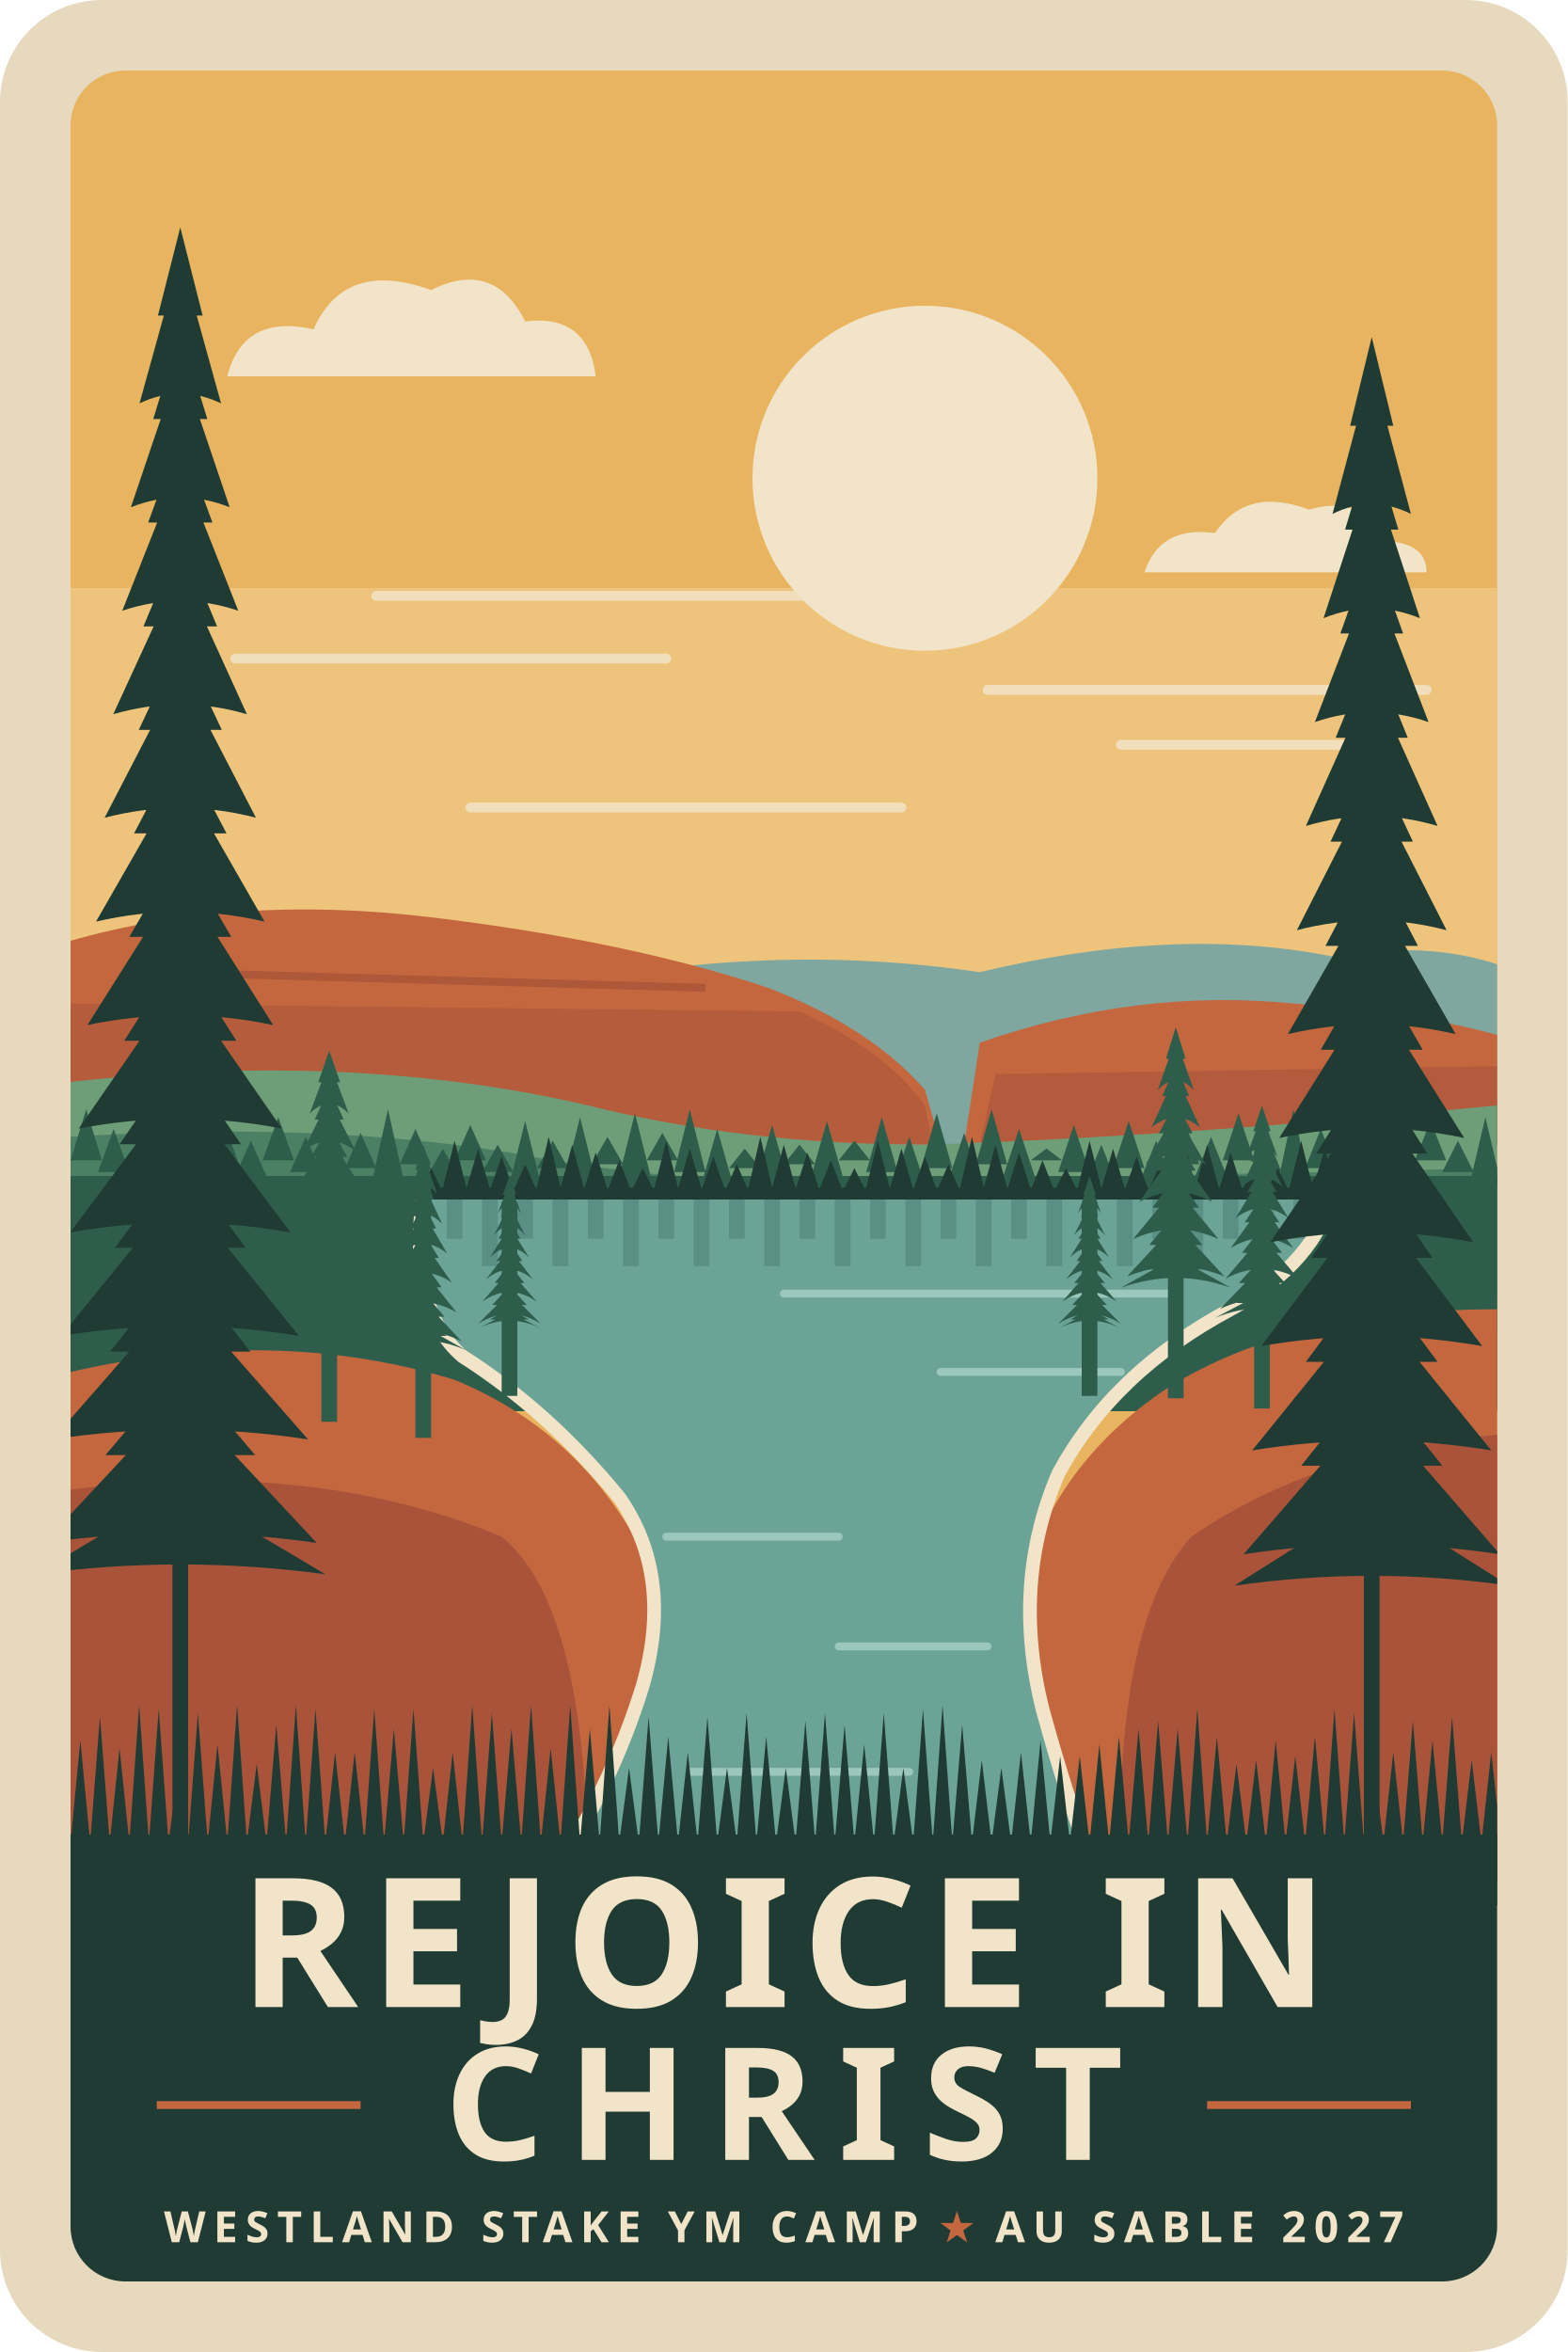
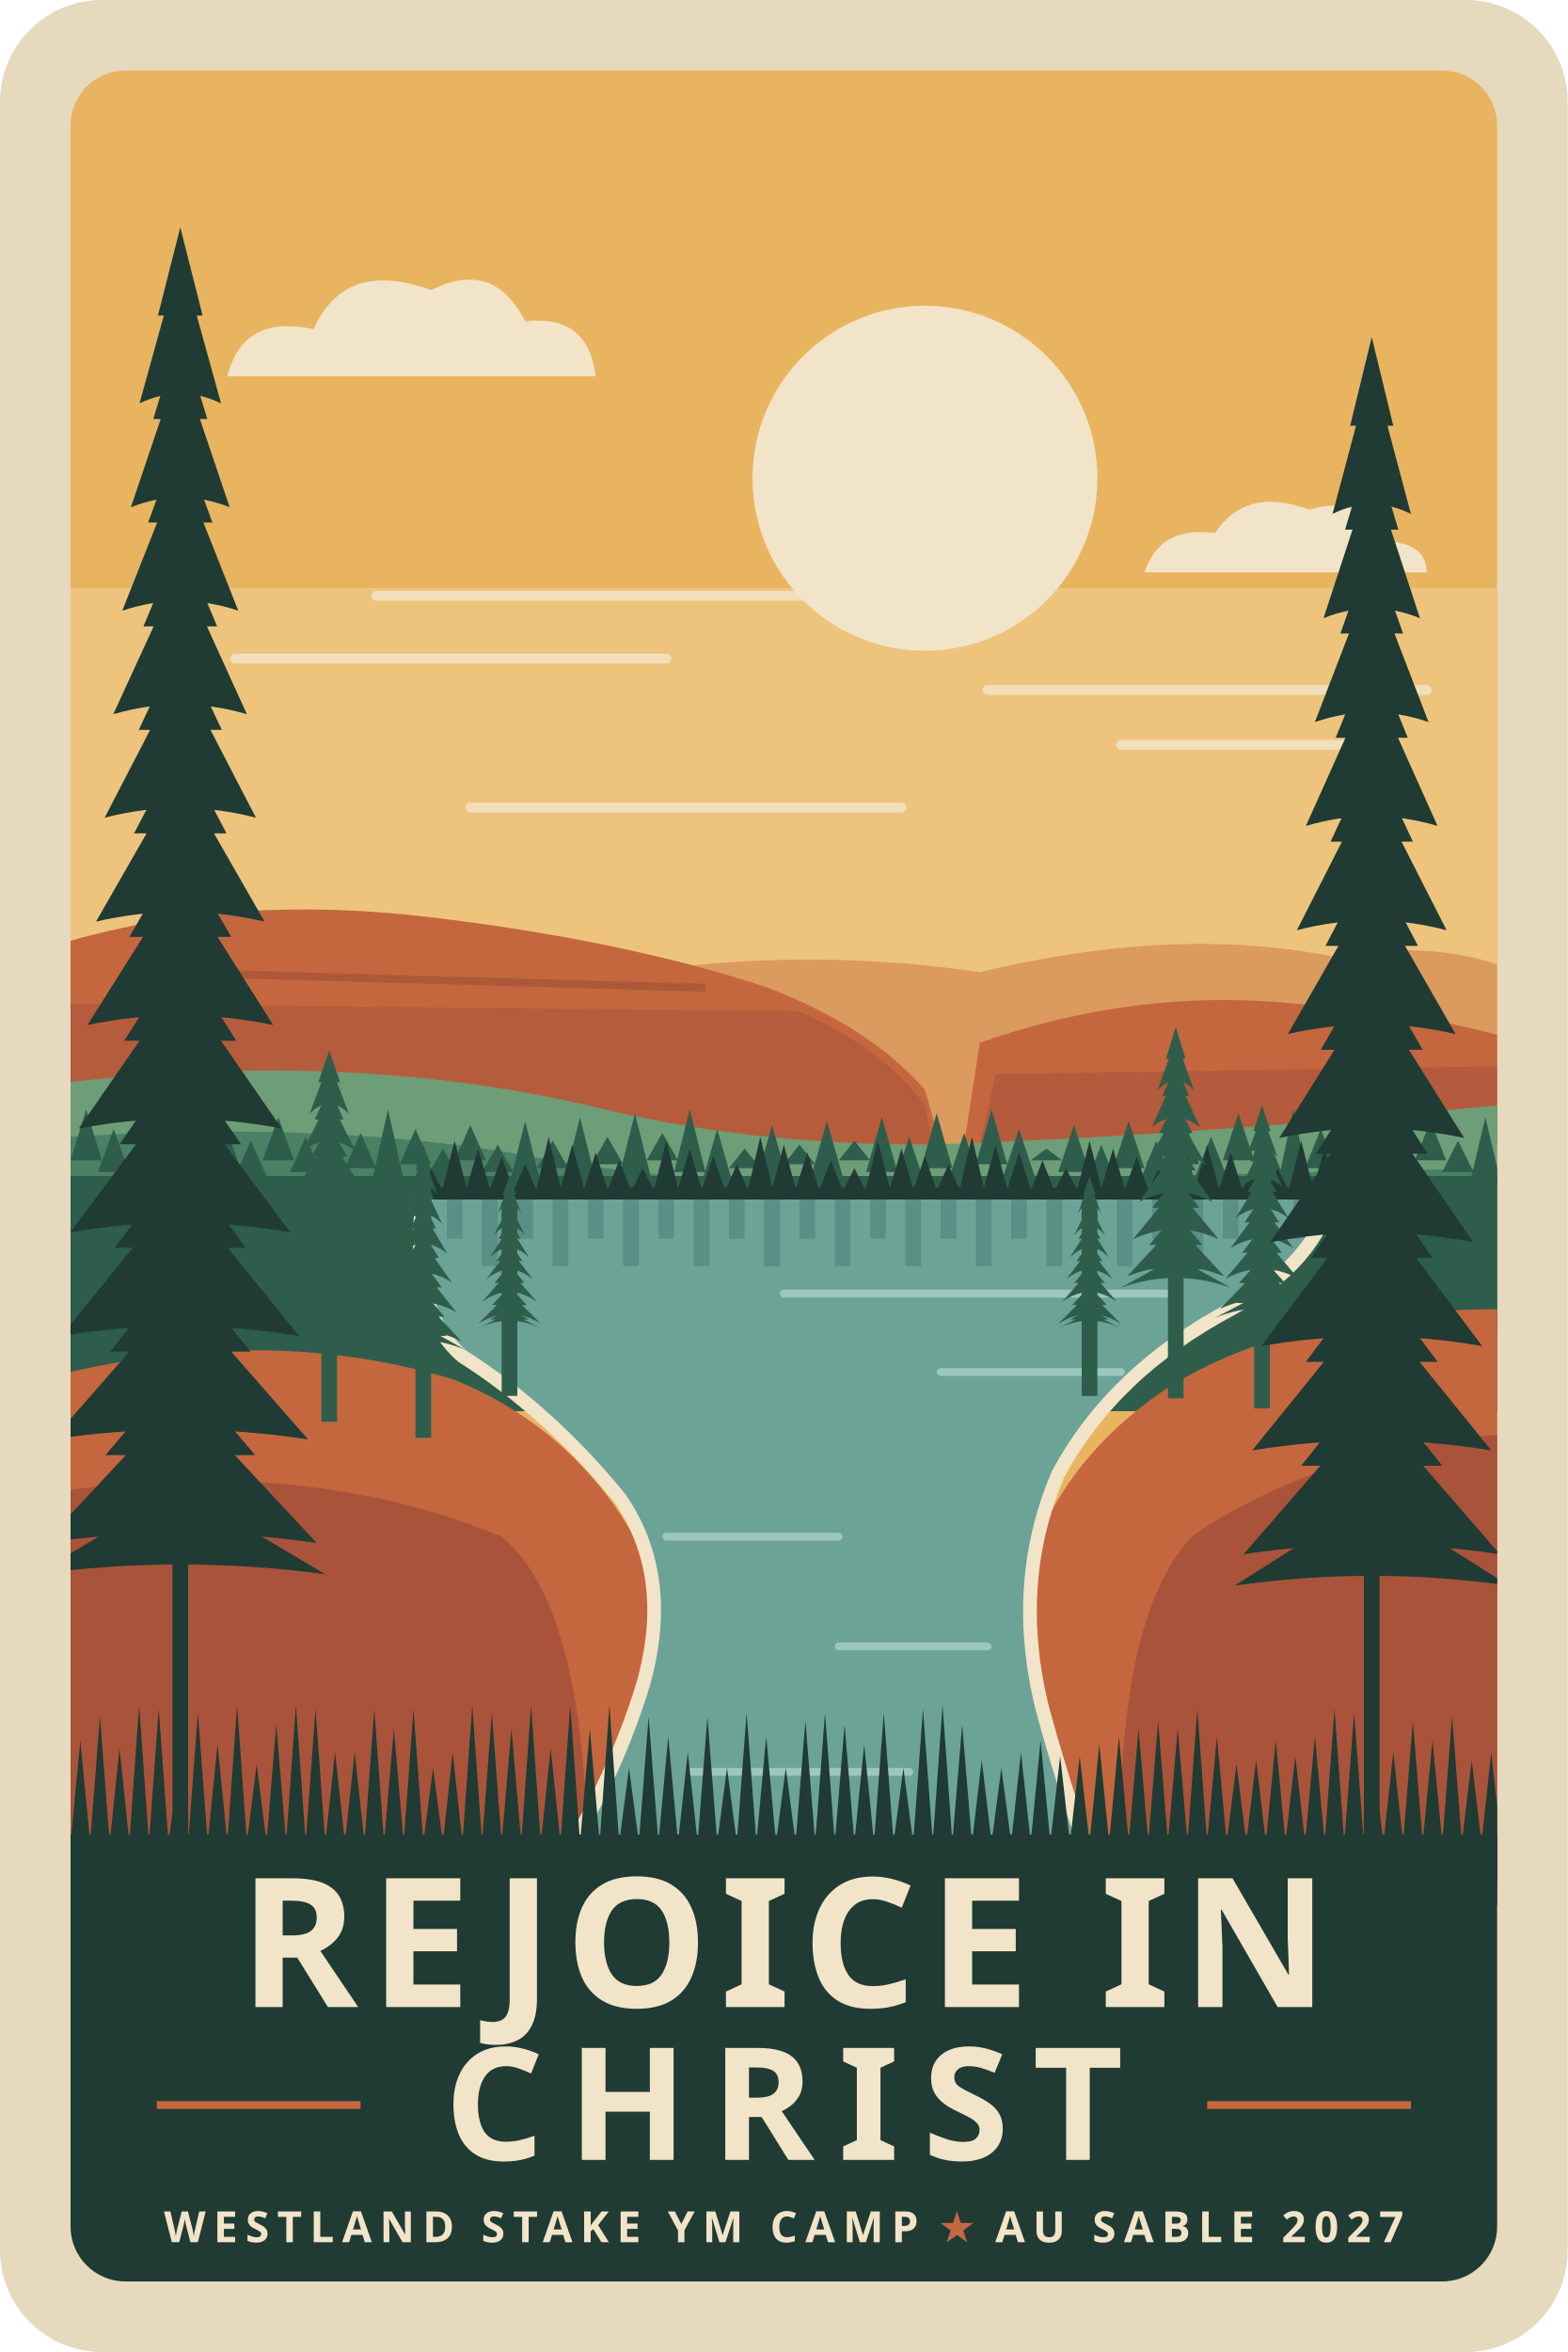
<svg xmlns="http://www.w3.org/2000/svg" viewBox="0 0 400 600" role="img" aria-label="Rejoice in Christ, Westland Stake YM Camp, Au Sable 2027 poster">
  <defs>
    <clipPath id="pa">
      <rect x="18" y="18" width="364" height="564" rx="14" />
    </clipPath>
  </defs>
  <rect width="400" height="600" rx="26" fill="#E6D9BE" />
  <g clip-path="url(#pa)">
    <rect x="18" y="18" width="364" height="460" fill="#E8B460" />
    <rect x="18" y="150" width="364" height="120" fill="#EEC47C" />
    <circle class="sun" cx="236" cy="122" r="44" fill="#F2E4C8" />
    <line x1="96" y1="152" x2="214" y2="152" stroke="#F2E4C8" stroke-width="2.5" stroke-linecap="round" opacity=".85" />
    <line x1="60" y1="168" x2="170" y2="168" stroke="#F2E4C8" stroke-width="2.5" stroke-linecap="round" opacity=".85" />
    <line x1="252" y1="176" x2="364" y2="176" stroke="#F2E4C8" stroke-width="2.5" stroke-linecap="round" opacity=".85" />
    <line x1="286" y1="190" x2="350" y2="190" stroke="#F2E4C8" stroke-width="2.5" stroke-linecap="round" opacity=".85" />
    <line x1="120" y1="206" x2="230" y2="206" stroke="#F2E4C8" stroke-width="2.5" stroke-linecap="round" opacity=".85" />
    <path d="M58 96Q62 80 80 84Q88 66 110 74Q126 66 134 82Q150 80 152 96Z" fill="#F2E4C8" />
    <path d="M292 146Q296 134 310 136Q318 124 334 130Q348 126 352 138Q364 138 364 146Z" fill="#F2E4C8" />
-     <path d="M140 252Q196 240 250 248Q300 236 340 244Q364 240 382 246L382 292L140 292Z" fill="#7FA7A0" />
+     <path d="M140 252Q196 240 250 248Q300 236 340 244Q364 240 382 246L382 292L140 292Z" fill="#DB9A5E" />
    <path d="M18 240Q60 228 110 234Q160 240 196 252Q222 262 236 278L240 292L18 292Z" fill="#C4673F" />
    <path d="M18 256L204 258Q226 268 236 282L238 292L18 292Z" fill="#A9533A" opacity=".55" />
    <line x1="40" y1="248" x2="180" y2="252" stroke="#8F4430" stroke-width="2" opacity=".45" />
    <path d="M250 266Q290 252 330 256Q360 258 382 264L382 292L246 292Z" fill="#C4673F" />
    <path d="M254 274L382 272L382 292L250 292Z" fill="#A9533A" opacity=".6" />
    <path d="M18 276Q90 268 150 282Q190 292 236 292Q300 290 382 282L382 330L18 330Z" fill="#6E9E78" />
    <path d="M18 290Q80 286 130 294Q160 300 200 302L382 298L382 340L18 340Z" fill="#4C8064" />
    <path d="M22 283L26 296L18 296ZM29 288L33 299L25 299ZM36 293L40 302L32 302ZM43 287L47 298L39 298ZM50 292L54 301L46 301ZM57 286L61 297L53 297ZM64 291L68 300L60 300ZM71 285L75 296L67 296ZM78 290L82 299L74 299ZM85 284L89 302L81 302ZM92 289L96 298L88 298ZM99 283L103 301L95 301ZM106 288L110 297L102 297ZM113 293L117 300L109 300ZM120 287L124 296L116 296ZM127 292L131 299L123 299ZM134 286L138 302L130 302ZM141 291L145 298L137 298ZM148 285L152 301L144 301ZM155 290L159 297L151 297ZM162 284L166 300L158 300ZM169 289L173 296L165 296ZM176 283L180 299L172 299ZM183 288L187 302L179 302ZM190 293L194 298L186 298ZM197 287L201 301L193 301ZM204 292L208 297L200 297ZM211 286L215 300L207 300ZM218 291L222 296L214 296ZM225 285L229 299L221 299ZM232 290L236 302L228 302ZM239 284L243 298L235 298ZM246 289L250 301L242 301ZM253 283L257 297L249 297ZM260 288L264 300L256 300ZM267 293L271 296L263 296ZM274 287L278 299L270 299ZM281 292L285 302L277 302ZM288 286L292 298L284 298ZM295 291L299 301L291 301ZM302 285L306 297L298 297ZM309 290L313 300L305 300ZM316 284L320 296L312 296ZM323 289L327 299L319 299ZM330 283L334 302L326 302ZM337 288L341 298L333 298ZM344 293L348 301L340 301ZM351 287L355 297L347 297ZM358 292L362 300L354 300ZM365 286L369 296L361 296ZM372 291L376 299L368 299ZM379 285L383 302L375 302Z" fill="#2F5D4C" />
    <rect x="18" y="300" width="364" height="60" fill="#2F5D4C" />
    <path d="M18 350Q70 338 116 352Q150 366 166 400Q176 432 160 480L18 480Z" fill="#C4673F" />
    <path d="M18 380Q80 372 128 392Q150 410 150 480L18 480Z" fill="#A9533A" />
    <path d="M382 334Q330 334 298 354Q262 378 258 420Q258 450 270 480L382 480Z" fill="#C4673F" />
    <path d="M382 366Q336 370 304 392Q284 414 286 480L382 480Z" fill="#A9533A" />
    <path d="M108 304L340 304Q336 322 314 334Q284 350 270 376Q258 404 266 436Q272 458 280 480L140 480Q156 456 164 430Q172 402 158 382Q140 360 118 346Q104 334 108 304Z" fill="#6BA397" />
    <path d="M114 306h4v10h-4ZM123 306h4v17h-4ZM132 306h4v10h-4ZM141 306h4v17h-4ZM150 306h4v10h-4ZM159 306h4v17h-4ZM168 306h4v10h-4ZM177 306h4v17h-4ZM186 306h4v10h-4ZM195 306h4v17h-4ZM204 306h4v10h-4ZM213 306h4v17h-4ZM222 306h4v10h-4ZM231 306h4v17h-4ZM240 306h4v10h-4ZM249 306h4v17h-4ZM258 306h4v10h-4ZM267 306h4v17h-4ZM276 306h4v10h-4ZM285 306h4v17h-4ZM294 306h4v10h-4ZM303 306h4v17h-4ZM312 306h4v10h-4ZM321 306h4v17h-4ZM330 306h4v10h-4Z" fill="#558A80" opacity=".8" />
    <g class="ripples">
      <line x1="200" y1="330" x2="300" y2="330" stroke="#A9CFC5" stroke-width="2" stroke-linecap="round" opacity=".8" />
      <line x1="240" y1="350" x2="286" y2="350" stroke="#A9CFC5" stroke-width="2" stroke-linecap="round" opacity=".8" />
      <line x1="170" y1="392" x2="214" y2="392" stroke="#A9CFC5" stroke-width="2" stroke-linecap="round" opacity=".8" />
      <line x1="214" y1="420" x2="252" y2="420" stroke="#A9CFC5" stroke-width="2" stroke-linecap="round" opacity=".8" />
      <line x1="176" y1="452" x2="232" y2="452" stroke="#A9CFC5" stroke-width="2" stroke-linecap="round" opacity=".8" />
    </g>
    <path d="M340 304Q336 322 314 334Q284 350 270 376Q258 404 266 436Q272 458 280 480" fill="none" stroke="#F2E4C8" stroke-width="3.5" stroke-linecap="round" />
    <path d="M108 304Q104 334 118 346Q140 360 158 382Q172 402 164 430Q156 456 140 480" fill="none" stroke="#F2E4C8" stroke-width="3.5" stroke-linecap="round" />
    <path d="M110 298L113.5 305L106.5 305ZM116 291L119.5 305L112.5 305ZM122 293L125.5 305L118.5 305ZM128 295L131.5 305L124.5 305ZM134 297L137.5 305L130.5 305ZM140 290L143.5 305L136.5 305ZM146 292L149.5 305L142.5 305ZM152 294L155.5 305L148.5 305ZM158 296L161.5 305L154.5 305ZM164 298L167.5 305L160.5 305ZM170 291L173.5 305L166.5 305ZM176 293L179.5 305L172.5 305ZM182 295L185.5 305L178.5 305ZM188 297L191.5 305L184.5 305ZM194 290L197.5 305L190.5 305ZM200 292L203.5 305L196.5 305ZM206 294L209.5 305L202.5 305ZM212 296L215.5 305L208.5 305ZM218 298L221.5 305L214.5 305ZM224 291L227.5 305L220.5 305ZM230 293L233.5 305L226.5 305ZM236 295L239.5 305L232.5 305ZM242 297L245.5 305L238.5 305ZM248 290L251.5 305L244.5 305ZM254 292L257.5 305L250.5 305ZM260 294L263.5 305L256.5 305ZM266 296L269.5 305L262.5 305ZM272 298L275.5 305L268.5 305ZM278 291L281.5 305L274.5 305ZM284 293L287.5 305L280.5 305ZM290 295L293.5 305L286.5 305ZM296 297L299.5 305L292.5 305ZM302 290L305.5 305L298.5 305ZM308 292L311.5 305L304.5 305ZM314 294L317.5 305L310.5 305ZM320 296L323.5 305L316.5 305ZM326 298L329.5 305L322.5 305ZM332 291L335.5 305L328.5 305ZM338 293L341.5 305L334.5 305Z" fill="#1F3B33" />
    <rect x="106" y="303" width="236" height="3" fill="#1F3B33" />
    <rect x="82" y="279.1" width="4" height="83.6" fill="#2F5D4C" />
    <path d="M84 268.0L86.8 276.1L86.0 276.1L89.0 284.1Q84 279.1 79.0 284.1L82.0 276.1L81.2 276.1Z" fill="#2F5D4C" />
    <path d="M84 277.5L87.7 285.6L86.7 285.6L90.7 293.6Q84 288.6 77.3 293.6L81.3 285.6L80.3 285.6Z" fill="#2F5D4C" />
    <path d="M84 287.0L88.6 295.1L87.3 295.1L92.3 303.1Q84 298.1 75.7 303.1L80.7 295.1L79.4 295.1Z" fill="#2F5D4C" />
    <path d="M84 296.5L89.5 304.6L88.0 304.6L94.0 312.6Q84 307.6 74.0 312.6L80.0 304.6L78.5 304.6Z" fill="#2F5D4C" />
    <path d="M84 306.0L90.4 314.1L88.7 314.1L95.7 322.1Q84 317.1 72.3 322.1L79.3 314.1L77.6 314.1Z" fill="#2F5D4C" />
    <path d="M84 315.5L91.3 323.6L89.3 323.6L97.3 331.6Q84 326.6 70.7 331.6L78.7 323.6L76.7 323.6Z" fill="#2F5D4C" />
    <path d="M84 325.0L92.2 329.8L90.0 329.8L99.0 334.5Q84 329.5 69.0 334.5L78.0 329.8L75.8 329.8Z" fill="#2F5D4C" />
    <rect x="106" y="300.8" width="4" height="66.0" fill="#2F5D4C" />
    <path d="M108 292.0L110.0 298.4L109.4 298.4L111.6 304.8Q108 299.8 104.4 304.8L106.6 298.4L106.0 298.4Z" fill="#2F5D4C" />
    <path d="M108 299.5L110.7 305.9L109.9 305.9L112.8 312.2Q108 307.2 103.2 312.2L106.1 305.9L105.3 305.9Z" fill="#2F5D4C" />
    <path d="M108 307.0L111.3 313.4L110.4 313.4L114.1 319.8Q108 314.8 101.9 319.8L105.6 313.4L104.7 313.4Z" fill="#2F5D4C" />
    <path d="M108 314.5L112.0 320.9L110.9 320.9L115.3 327.2Q108 322.2 100.7 327.2L105.1 320.9L104.0 320.9Z" fill="#2F5D4C" />
    <path d="M108 322.0L112.7 328.4L111.4 328.4L116.5 334.8Q108 329.8 99.5 334.8L104.6 328.4L103.3 328.4Z" fill="#2F5D4C" />
    <path d="M108 329.5L113.4 335.9L111.9 335.9L117.8 342.2Q108 337.2 98.2 342.2L104.1 335.9L102.6 335.9Z" fill="#2F5D4C" />
    <path d="M108 337.0L114.0 340.8L112.4 340.8L119.0 344.5Q108 339.5 97.0 344.5L103.6 340.8L102.0 340.8Z" fill="#2F5D4C" />
    <rect x="128" y="306.6" width="4" height="49.5" fill="#2F5D4C" />
    <path d="M130 300.0L131.7 304.8L131.2 304.8L133.0 309.6Q130 304.6 127.0 309.6L128.8 304.8L128.3 304.8Z" fill="#2F5D4C" />
    <path d="M130 305.6L132.2 310.4L131.6 310.4L134.0 315.2Q130 310.2 126.0 315.2L128.4 310.4L127.8 310.4Z" fill="#2F5D4C" />
    <path d="M130 311.2L132.8 316.0L132.0 316.0L135.0 320.8Q130 315.8 125.0 320.8L128.0 316.0L127.2 316.0Z" fill="#2F5D4C" />
    <path d="M130 316.9L133.3 321.7L132.4 321.7L136.0 326.4Q130 321.4 124.0 326.4L127.6 321.7L126.7 321.7Z" fill="#2F5D4C" />
    <path d="M130 322.5L133.8 327.3L132.8 327.3L137.0 332.1Q130 327.1 123.0 332.1L127.2 327.3L126.2 327.3Z" fill="#2F5D4C" />
    <path d="M130 328.1L134.4 332.9L133.2 332.9L138.0 337.7Q130 332.7 122.0 337.7L126.8 332.9L125.6 332.9Z" fill="#2F5D4C" />
    <path d="M130 333.8L134.9 336.6L133.6 336.6L139.0 339.4Q130 334.4 121.0 339.4L126.4 336.6L125.0 336.6Z" fill="#2F5D4C" />
    <rect x="298" y="273.1" width="4" height="83.6" fill="#2F5D4C" />
    <path d="M300 262.0L302.5 270.1L301.8 270.1L304.6 278.1Q300 273.1 295.4 278.1L298.2 270.1L297.5 270.1Z" fill="#2F5D4C" />
    <path d="M300 271.5L303.4 279.6L302.5 279.6L306.2 287.6Q300 282.6 293.8 287.6L297.5 279.6L296.6 279.6Z" fill="#2F5D4C" />
    <path d="M300 281.0L304.3 289.1L303.1 289.1L307.7 297.1Q300 292.1 292.3 297.1L296.9 289.1L295.7 289.1Z" fill="#2F5D4C" />
    <path d="M300 290.5L305.1 298.6L303.7 298.6L309.3 306.6Q300 301.6 290.7 306.6L296.3 298.6L294.9 298.6Z" fill="#2F5D4C" />
    <path d="M300 300.0L306.0 308.1L304.3 308.1L310.9 316.1Q300 311.1 289.1 316.1L295.7 308.1L294.0 308.1Z" fill="#2F5D4C" />
    <path d="M300 309.5L306.8 317.6L305.0 317.6L312.4 325.6Q300 320.6 287.6 325.6L295.0 317.6L293.2 317.6Z" fill="#2F5D4C" />
    <path d="M300 319.0L307.7 323.8L305.6 323.8L314.0 328.5Q300 323.5 286.0 328.5L294.4 323.8L292.3 323.8Z" fill="#2F5D4C" />
    <rect x="320" y="291.1" width="4" height="68.2" fill="#2F5D4C" />
    <path d="M322 282.0L324.2 288.6L323.6 288.6L326.0 295.2Q322 290.2 318.0 295.2L320.4 288.6L319.8 288.6Z" fill="#2F5D4C" />
    <path d="M322 289.8L324.9 296.3L324.1 296.3L327.3 302.9Q322 297.9 316.7 302.9L319.9 296.3L319.1 296.3Z" fill="#2F5D4C" />
    <path d="M322 297.5L325.7 304.1L324.7 304.1L328.7 310.7Q322 305.7 315.3 310.7L319.3 304.1L318.3 304.1Z" fill="#2F5D4C" />
    <path d="M322 305.2L326.4 311.8L325.2 311.8L330.0 318.4Q322 313.4 314.0 318.4L318.8 311.8L317.6 311.8Z" fill="#2F5D4C" />
    <path d="M322 313.0L327.1 319.6L325.7 319.6L331.3 326.2Q322 321.2 312.7 326.2L318.3 319.6L316.9 319.6Z" fill="#2F5D4C" />
    <path d="M322 320.8L327.9 327.3L326.3 327.3L332.7 333.9Q322 328.9 311.3 333.9L317.7 327.3L316.1 327.3Z" fill="#2F5D4C" />
    <path d="M322 328.5L328.6 332.4L326.8 332.4L334.0 336.2Q322 331.2 310.0 336.2L317.2 332.4L315.4 332.4Z" fill="#2F5D4C" />
    <rect x="276" y="306.6" width="4" height="49.5" fill="#2F5D4C" />
    <path d="M278 300.0L279.6 304.8L279.2 304.8L281.0 309.6Q278 304.6 275.0 309.6L276.8 304.8L276.4 304.8Z" fill="#2F5D4C" />
    <path d="M278 305.6L280.2 310.4L279.6 310.4L282.0 315.2Q278 310.2 274.0 315.2L276.4 310.4L275.8 310.4Z" fill="#2F5D4C" />
    <path d="M278 311.2L280.8 316.0L280.0 316.0L283.0 320.8Q278 315.8 273.0 320.8L276.0 316.0L275.2 316.0Z" fill="#2F5D4C" />
    <path d="M278 316.9L281.3 321.7L280.4 321.7L284.0 326.4Q278 321.4 272.0 326.4L275.6 321.7L274.7 321.7Z" fill="#2F5D4C" />
    <path d="M278 322.5L281.9 327.3L280.8 327.3L285.0 332.1Q278 327.1 271.0 332.1L275.2 327.3L274.1 327.3Z" fill="#2F5D4C" />
    <path d="M278 328.1L282.4 332.9L281.2 332.9L286.0 337.7Q278 332.7 270.0 337.7L274.8 332.9L273.6 332.9Z" fill="#2F5D4C" />
    <path d="M278 333.8L282.9 336.6L281.6 336.6L287.0 339.4Q278 334.4 269.0 339.4L274.4 336.6L273.1 336.6Z" fill="#2F5D4C" />
    <rect x="44" y="88.9" width="4" height="407.0" fill="#1F3B33" />
    <path d="M46 58.0L51.7 80.5L50.2 80.5L56.4 102.9Q46 97.9 35.6 102.9L41.8 80.5L40.3 80.5Z" fill="#1F3B33" />
    <path d="M46 84.4L52.9 106.9L51.0 106.9L58.6 129.4Q46 124.4 33.4 129.4L41.0 106.9L39.1 106.9Z" fill="#1F3B33" />
    <path d="M46 110.9L54.2 133.3L51.9 133.3L60.8 155.8Q46 150.8 31.2 155.8L40.1 133.3L37.8 133.3Z" fill="#1F3B33" />
    <path d="M46 137.3L55.4 159.8L52.8 159.8L63.0 182.2Q46 177.2 28.9 182.2L39.2 159.8L36.6 159.8Z" fill="#1F3B33" />
    <path d="M46 163.7L56.6 186.2L53.7 186.2L65.3 208.6Q46 203.6 26.7 208.6L38.3 186.2L35.4 186.2Z" fill="#1F3B33" />
    <path d="M46 190.1L57.8 212.6L54.6 212.6L67.5 235.1Q46 230.1 24.5 235.1L37.4 212.6L34.2 212.6Z" fill="#1F3B33" />
    <path d="M46 216.6L59.0 239.0L55.5 239.0L69.7 261.5Q46 256.5 22.3 261.5L36.5 239.0L33.0 239.0Z" fill="#1F3B33" />
    <path d="M46 243.0L60.3 265.5L56.4 265.5L71.9 287.9Q46 282.9 20.1 287.9L35.6 265.5L31.7 265.5Z" fill="#1F3B33" />
    <path d="M46 269.4L61.5 291.9L57.3 291.9L74.1 314.4Q46 309.4 17.9 314.4L34.7 291.9L30.5 291.9Z" fill="#1F3B33" />
    <path d="M46 295.9L62.7 318.3L58.1 318.3L76.3 340.8Q46 335.8 15.6 340.8L33.9 318.3L29.3 318.3Z" fill="#1F3B33" />
    <path d="M46 322.3L63.9 344.8L59.0 344.8L78.6 367.2Q46 362.2 13.4 367.2L33.0 344.8L28.1 344.8Z" fill="#1F3B33" />
    <path d="M46 348.7L65.1 371.2L59.9 371.2L80.8 393.6Q46 388.6 11.2 393.6L32.1 371.2L26.9 371.2Z" fill="#1F3B33" />
    <path d="M46 375.1L66.4 388.4L60.8 388.4L83.0 401.6Q46 396.6 9.0 401.6L31.2 388.4L25.6 388.4Z" fill="#1F3B33" />
    <rect x="348" y="117.0" width="4" height="379.5" fill="#1F3B33" />
    <path d="M350 86.0L355.5 108.6L354.0 108.6L360.0 131.1Q350 126.1 340.0 131.1L346.0 108.6L344.5 108.6Z" fill="#1F3B33" />
    <path d="M350 112.5L356.8 135.1L354.9 135.1L362.3 157.7Q350 152.7 337.7 157.7L345.1 135.1L343.2 135.1Z" fill="#1F3B33" />
    <path d="M350 139.1L358.0 161.6L355.8 161.6L364.5 184.2Q350 179.2 335.5 184.2L344.2 161.6L342.0 161.6Z" fill="#1F3B33" />
    <path d="M350 165.6L359.2 188.2L356.7 188.2L366.8 210.7Q350 205.7 333.2 210.7L343.3 188.2L340.8 188.2Z" fill="#1F3B33" />
    <path d="M350 192.2L360.5 214.7L357.6 214.7L369.1 237.3Q350 232.3 330.9 237.3L342.4 214.7L339.5 214.7Z" fill="#1F3B33" />
    <path d="M350 218.7L361.8 241.3L358.5 241.3L371.4 263.8Q350 258.8 328.6 263.8L341.5 241.3L338.2 241.3Z" fill="#1F3B33" />
    <path d="M350 245.2L363.0 267.8L359.5 267.8L373.6 290.3Q350 285.3 326.4 290.3L340.5 267.8L337.0 267.8Z" fill="#1F3B33" />
    <path d="M350 271.8L364.2 294.3L360.4 294.3L375.9 316.9Q350 311.9 324.1 316.9L339.6 294.3L335.8 294.3Z" fill="#1F3B33" />
    <path d="M350 298.3L365.5 320.9L361.3 320.9L378.2 343.4Q350 338.4 321.8 343.4L338.7 320.9L334.5 320.9Z" fill="#1F3B33" />
    <path d="M350 324.8L366.8 347.4L362.2 347.4L380.5 370.0Q350 365.0 319.5 370.0L337.8 347.4L333.2 347.4Z" fill="#1F3B33" />
    <path d="M350 351.4L368.0 373.9L363.1 373.9L382.7 396.5Q350 391.5 317.3 396.5L336.9 373.9L332.0 373.9Z" fill="#1F3B33" />
    <path d="M350 377.9L369.2 391.2L364.0 391.2L385.0 404.5Q350 399.5 315.0 404.5L336.0 391.2L330.8 391.2Z" fill="#1F3B33" />
    <path d="M18 470L20.5 444L23 470L25.5 438L28 470L30.5 446L33 470L35.5 435L38 470L40.5 436L43 470L45.5 451L48 470L50.5 437L53 470L55.5 445L58 470L60.5 435L63 470L65.5 450L68 470L70.5 440L73 470L75.5 435L78 470L80.5 436L83 470L85.5 447L88 470L90.5 447L93 470L95.5 436L98 470L100.5 441L103 470L105.5 436L108 470L110.5 451L113 470L115.5 447L118 470L120.5 435L123 470L125.5 437L128 470L130.5 441L133 470L135.5 435L138 470L140.5 446L143 470L145.5 435L148 470L150.5 441L153 470L155.5 435L158 470L160.5 451L163 470L165.5 438L168 470L170.5 443L173 470L175.5 447L178 470L180.5 438L183 470L185.5 451L188 470L190.5 437L193 470L195.5 443L198 470L200.5 451L203 470L205.5 439L208 470L210.5 437L213 470L215.5 440L218 470L220.5 445L223 470L225.5 437L228 470L230.5 451L233 470L235.5 436L238 470L240.5 435L243 470L245.5 440L248 470L250.5 449L253 470L255.5 451L258 470L260.5 447L263 470L265.5 444L268 470L270.5 448L273 470L275.5 448L278 470L280.5 445L283 470L285.5 443L288 470L290.5 441L293 470L295.5 439L298 470L300.5 441L303 470L305.5 436L308 470L310.5 443L313 470L315.5 450L318 470L320.5 449L323 470L325.5 444L328 470L330.5 448L333 470L335.5 443L338 470L340.5 436L343 470L345.5 437L348 470L350.5 450L353 470L355.5 447L358 470L360.5 439L363 470L365.5 444L368 470L370.5 438L373 470L375.5 449L378 470L380.5 447L383 470L382 486L18 486Z" fill="#1F3B33" />
    <rect x="18" y="468" width="364" height="120" fill="#1F3B33" />
  </g>
  <text x="200" y="512" text-anchor="middle" font-family="'Josefin Sans',sans-serif" font-weight="700" font-size="46" letter-spacing="3" fill="#F2E4C8">REJOICE IN</text>
  <text x="200" y="551" text-anchor="middle" font-family="'Josefin Sans',sans-serif" font-weight="700" font-size="40" letter-spacing="6" fill="#F2E4C8">CHRIST</text>
  <line x1="40" y1="537" x2="92" y2="537" stroke="#C4673F" stroke-width="2" />
  <line x1="308" y1="537" x2="360" y2="537" stroke="#C4673F" stroke-width="2" />
  <text x="200" y="572" text-anchor="middle" font-family="'Josefin Sans',sans-serif" font-weight="600" font-size="11" letter-spacing="2" fill="#F2E4C8">WESTLAND STAKE YM CAMP <tspan fill="#C4673F">★</tspan> AU SABLE 2027</text>
</svg>
